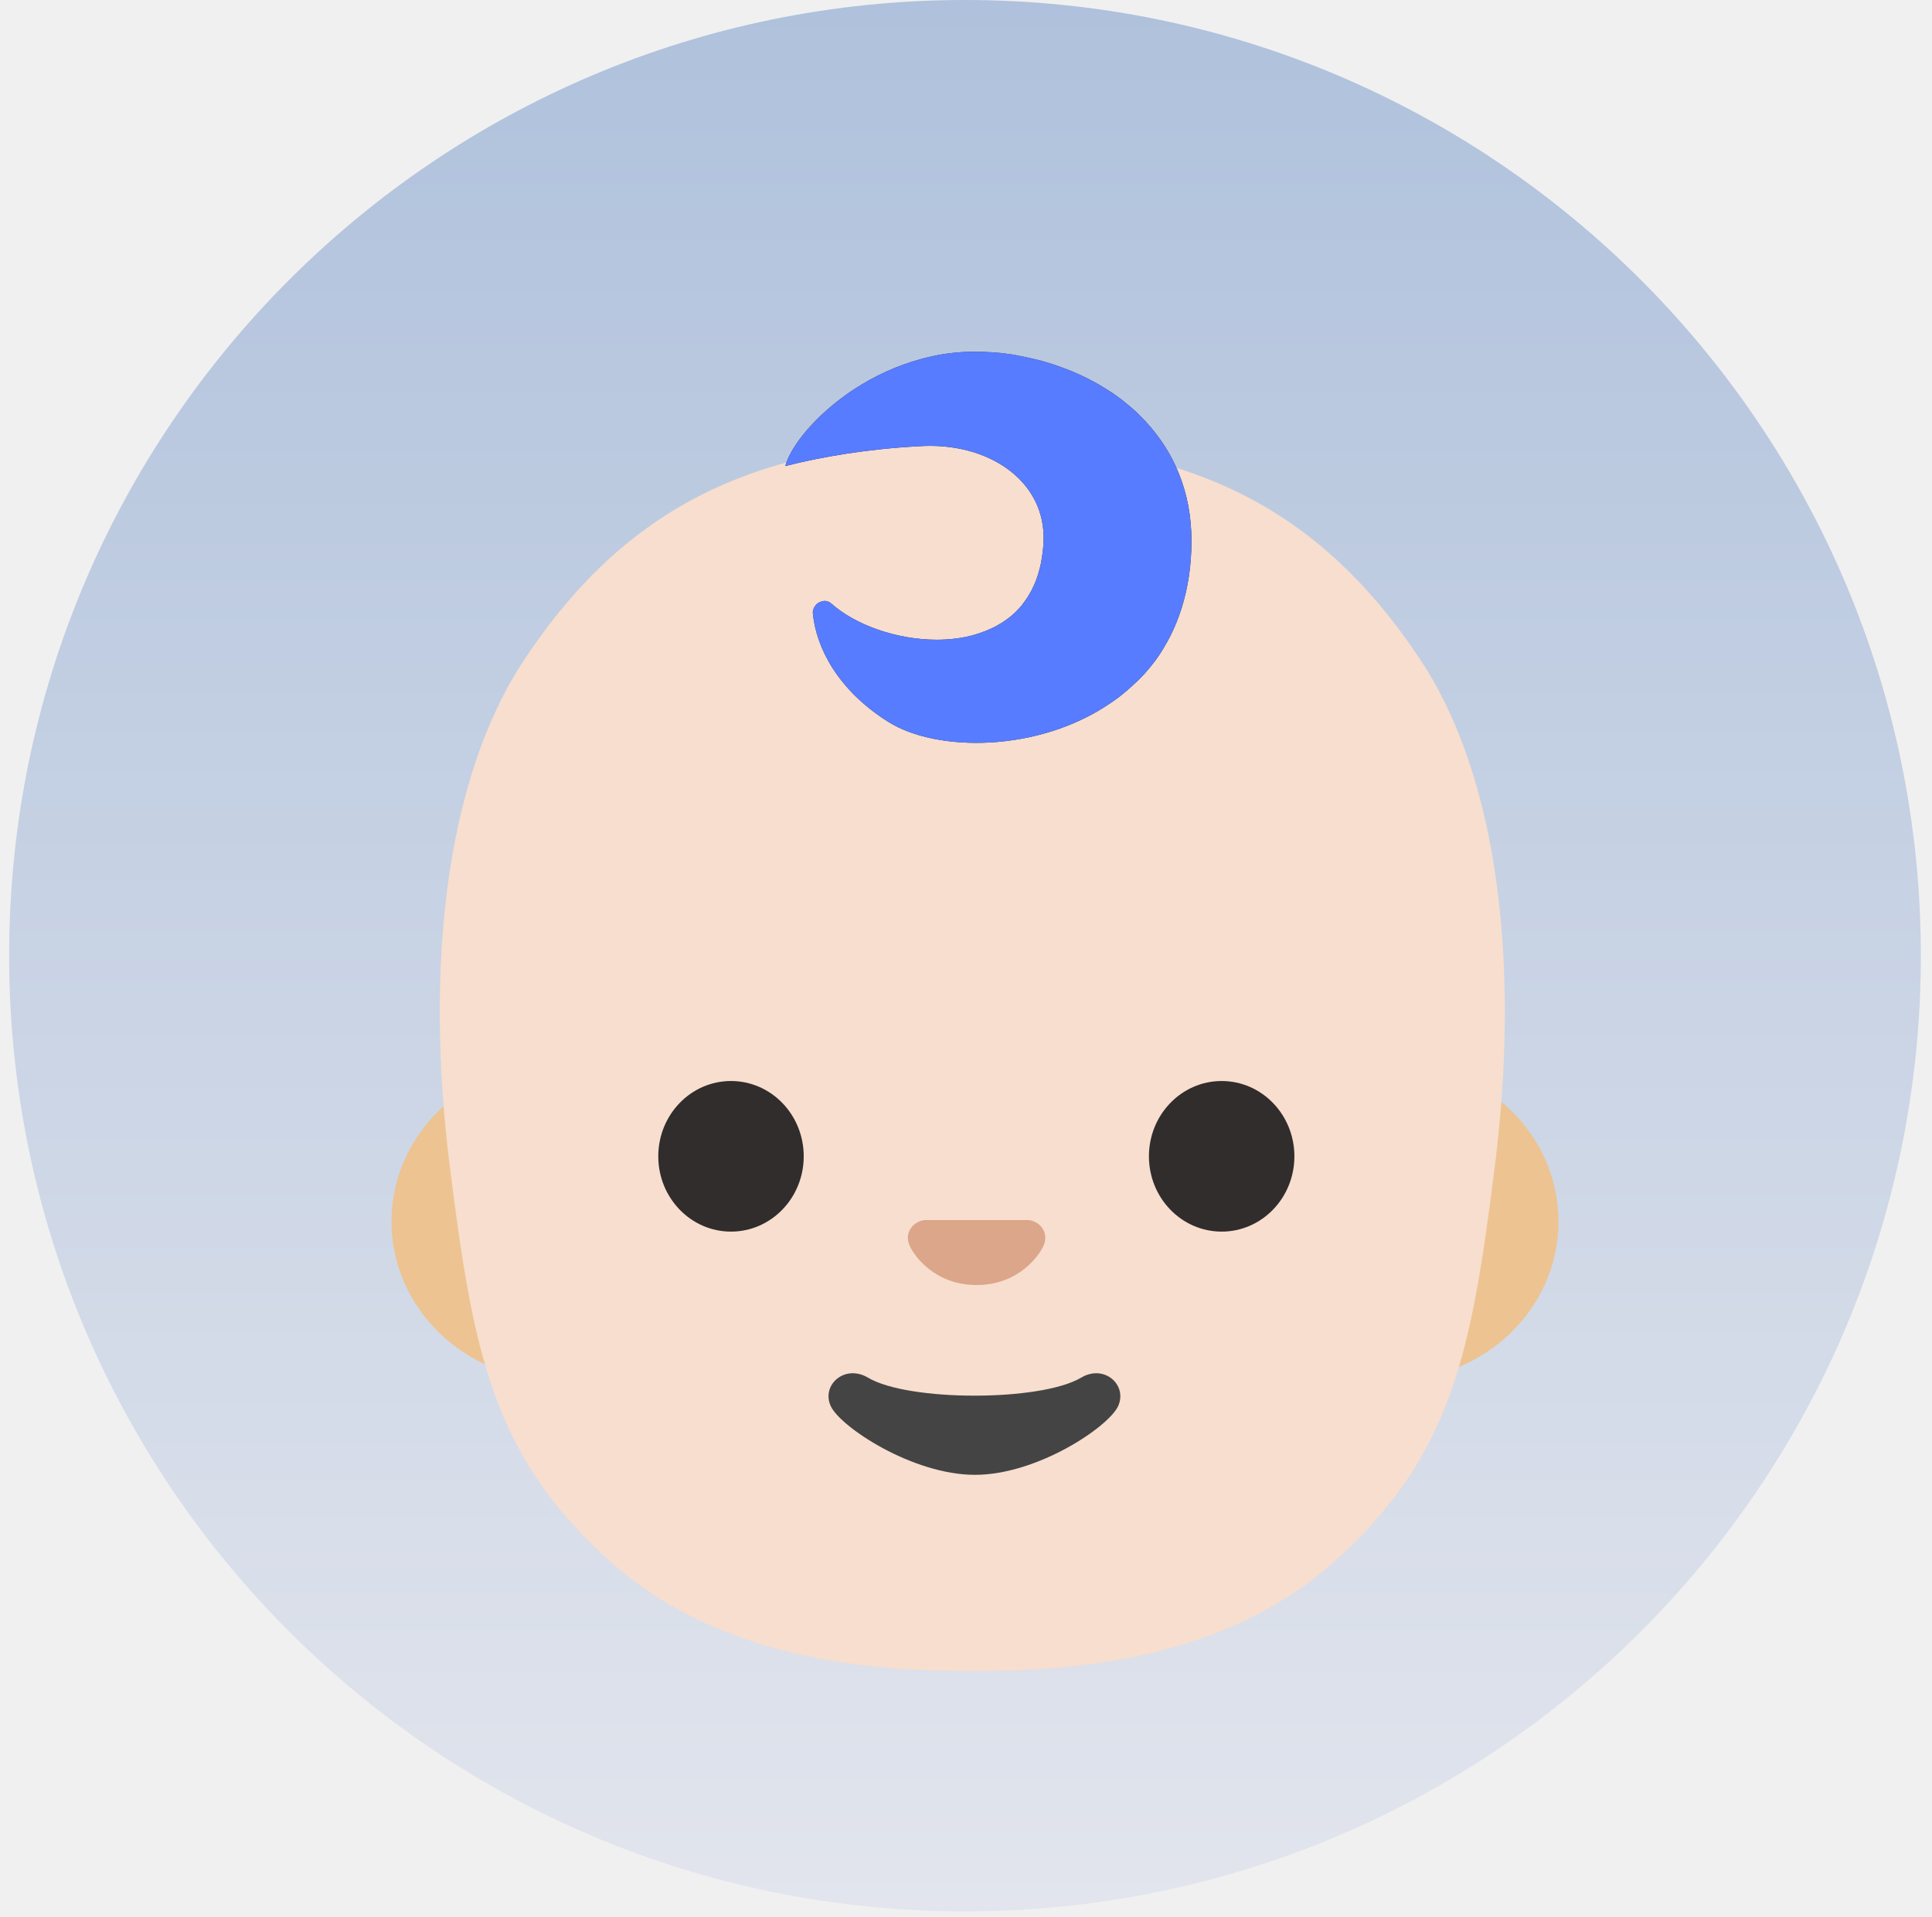
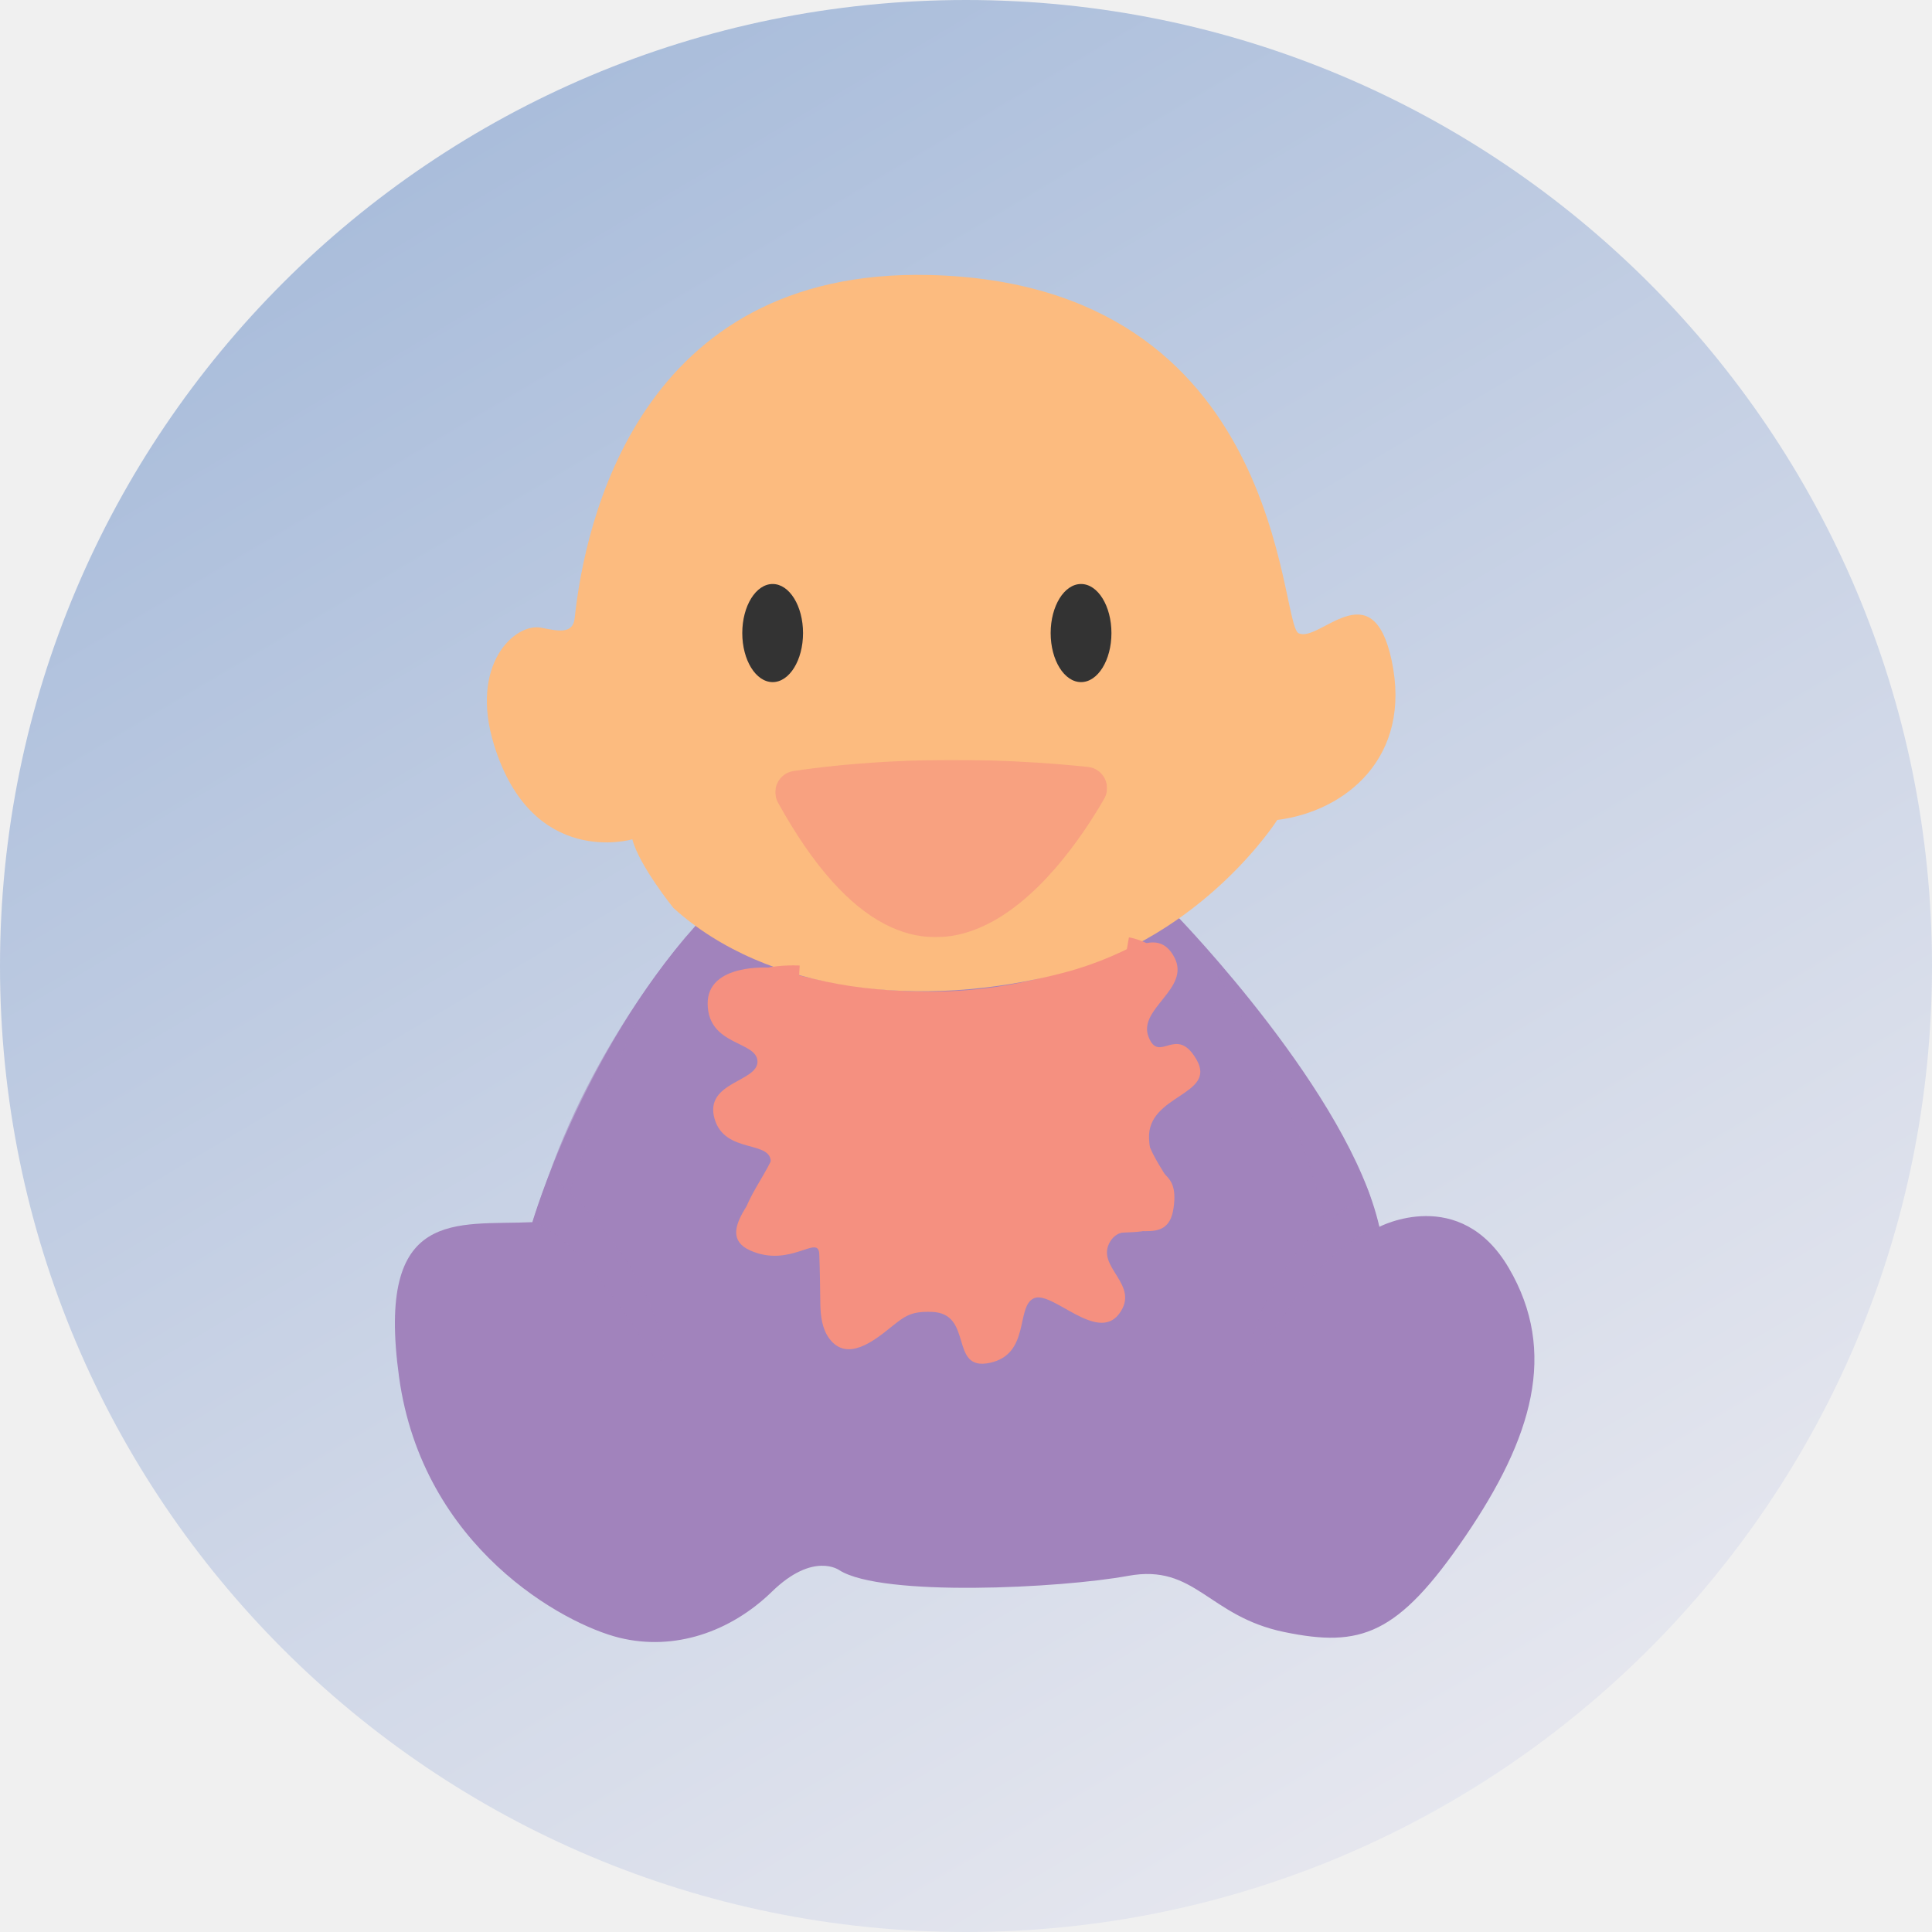
- <svg xmlns="http://www.w3.org/2000/svg" width="127" height="126" viewBox="0 0 127 126" fill="none">
-   <circle cx="63.434" cy="62.833" r="62.833" fill="url(#paint0_linear_4741_2342)" />
-   <path d="M91.646 69.91H36.535C30.596 69.91 25.734 74.588 25.734 80.313C25.734 86.03 30.596 90.715 36.535 90.715H91.646C97.585 90.715 102.447 86.038 102.447 80.313C102.454 74.588 97.592 69.91 91.646 69.91Z" fill="#EDC391" />
-   <path d="M93.425 43.463C86.335 32.677 77.195 28.988 63.915 28.988C50.635 28.988 41.494 32.67 34.404 43.463C29.211 51.372 27.956 63.803 29.557 76.611C31.099 88.924 32.376 95.682 40.019 102.58C46.659 108.57 55.674 109.862 63.406 109.862H64.424C72.156 109.862 81.178 108.57 87.811 102.58C95.454 95.682 96.73 88.924 98.272 76.611C99.873 63.803 98.619 51.364 93.425 43.463Z" fill="#F7DECE" />
-   <path d="M74.905 44.642C75.008 44.531 75.111 44.428 75.215 44.317C75.288 44.236 75.362 44.147 75.436 44.066C75.606 43.867 75.768 43.668 75.923 43.461L75.989 43.373C76.137 43.173 76.27 42.967 76.403 42.753C76.439 42.694 76.476 42.627 76.513 42.568C76.638 42.355 76.764 42.141 76.882 41.912C76.904 41.875 76.919 41.845 76.934 41.809C77.214 41.255 77.457 40.658 77.657 40.031L77.679 39.964C78.085 38.658 78.321 37.205 78.321 35.567C78.321 32.291 77.14 29.702 75.34 27.747C75.318 27.725 75.303 27.71 75.288 27.688C75.148 27.54 75.001 27.393 74.853 27.245L74.765 27.157C74.593 26.993 74.416 26.836 74.233 26.684C74.086 26.559 73.938 26.441 73.791 26.323C73.754 26.294 73.717 26.271 73.688 26.242L73.201 25.888C73.171 25.873 73.149 25.851 73.119 25.836C72.529 25.438 71.917 25.084 71.282 24.781C71.26 24.766 71.231 24.759 71.209 24.744C71.024 24.656 70.84 24.575 70.655 24.493L70.486 24.42C70.323 24.353 70.161 24.287 69.999 24.228C69.94 24.206 69.873 24.183 69.814 24.161C69.659 24.102 69.504 24.051 69.357 23.999L69.158 23.933C69.003 23.881 68.855 23.837 68.7 23.793C68.634 23.77 68.567 23.756 68.494 23.733C68.339 23.689 68.184 23.652 68.029 23.615L67.837 23.571C67.667 23.534 67.498 23.497 67.335 23.46C67.284 23.453 67.232 23.438 67.18 23.431C66.745 23.335 66.31 23.269 65.875 23.217C65.816 23.21 65.757 23.21 65.698 23.202C65.543 23.188 65.395 23.173 65.24 23.165C65.152 23.158 65.07 23.158 64.982 23.151C64.856 23.143 64.739 23.136 64.62 23.136C64.525 23.136 64.429 23.128 64.325 23.128C64.259 23.128 64.192 23.121 64.133 23.121H64.06C63.742 23.121 63.425 23.136 63.115 23.158C63.056 23.165 62.997 23.165 62.938 23.173C62.621 23.202 62.311 23.232 62.016 23.283C58.394 23.874 55.465 25.777 53.635 27.636C52.536 28.75 51.835 29.849 51.621 30.639H51.629C53.974 30.041 57.007 29.517 60.386 29.34C64.96 29.023 68.781 31.628 68.597 35.626C68.575 36.106 68.516 36.556 68.435 36.976L68.412 37.102C68.376 37.264 68.331 37.426 68.287 37.581C68.265 37.655 68.243 37.729 68.228 37.795C68.184 37.928 68.139 38.061 68.088 38.194C68.058 38.275 68.022 38.356 67.985 38.437C67.933 38.555 67.881 38.666 67.83 38.769C67.785 38.858 67.741 38.939 67.689 39.02C67.638 39.116 67.579 39.212 67.52 39.3C67.461 39.389 67.394 39.477 67.335 39.566C67.284 39.639 67.232 39.713 67.173 39.787C67.077 39.905 66.974 40.016 66.871 40.119C66.841 40.149 66.812 40.185 66.782 40.215C66.642 40.355 66.494 40.481 66.339 40.606C66.31 40.628 66.273 40.65 66.243 40.672C66.118 40.77 65.987 40.861 65.853 40.945C65.808 40.968 65.771 40.997 65.727 41.019C65.594 41.1 65.462 41.174 65.329 41.24C65.284 41.263 65.248 41.285 65.203 41.3C65.063 41.366 64.915 41.432 64.761 41.491C64.731 41.506 64.694 41.521 64.657 41.528C64.488 41.595 64.318 41.654 64.141 41.705C64.126 41.713 64.111 41.713 64.097 41.72C63.3 41.956 62.444 42.059 61.574 42.059C58.947 42.059 56.225 41.086 54.661 39.691C54.531 39.574 54.363 39.508 54.188 39.507C54.152 39.507 54.115 39.522 54.085 39.529C54.056 39.536 54.019 39.536 53.989 39.551C53.945 39.566 53.901 39.581 53.856 39.603C53.783 39.639 53.724 39.684 53.665 39.736C53.65 39.75 53.643 39.765 53.628 39.78C53.576 39.839 53.532 39.913 53.495 39.986C53.488 40.001 53.488 40.008 53.48 40.023C53.443 40.119 53.421 40.23 53.436 40.348C53.657 42.576 55.059 45.365 58.394 47.46C61.566 49.459 68.243 49.481 72.994 46.228L73.127 46.139C73.267 46.036 73.415 45.933 73.555 45.829C73.614 45.785 73.68 45.733 73.739 45.682C73.946 45.52 74.145 45.35 74.337 45.173L74.624 44.907C74.728 44.826 74.816 44.73 74.905 44.642Z" fill="#312D2D" />
-   <path d="M74.905 44.642C75.008 44.531 75.111 44.428 75.215 44.317C75.288 44.236 75.362 44.147 75.436 44.066C75.606 43.867 75.768 43.668 75.923 43.461L75.989 43.373C76.137 43.173 76.27 42.967 76.403 42.753C76.439 42.694 76.476 42.627 76.513 42.568C76.638 42.355 76.764 42.141 76.882 41.912C76.904 41.875 76.919 41.845 76.934 41.809C77.214 41.255 77.457 40.658 77.657 40.031L77.679 39.964C78.085 38.658 78.321 37.205 78.321 35.567C78.321 32.291 77.14 29.702 75.34 27.747C75.318 27.725 75.303 27.71 75.288 27.688C75.148 27.54 75.001 27.393 74.853 27.245L74.765 27.157C74.593 26.993 74.416 26.836 74.233 26.684C74.086 26.559 73.938 26.441 73.791 26.323C73.754 26.294 73.717 26.271 73.688 26.242L73.201 25.888C73.171 25.873 73.149 25.851 73.119 25.836C72.529 25.438 71.917 25.084 71.282 24.781C71.26 24.766 71.231 24.759 71.209 24.744C71.024 24.656 70.84 24.575 70.655 24.493L70.486 24.42C70.323 24.353 70.161 24.287 69.999 24.228C69.94 24.206 69.873 24.183 69.814 24.161C69.659 24.102 69.504 24.051 69.357 23.999L69.158 23.933C69.003 23.881 68.855 23.837 68.7 23.793C68.634 23.77 68.567 23.756 68.494 23.733C68.339 23.689 68.184 23.652 68.029 23.615L67.837 23.571C67.667 23.534 67.498 23.497 67.335 23.46C67.284 23.453 67.232 23.438 67.18 23.431C66.745 23.335 66.31 23.269 65.875 23.217C65.816 23.21 65.757 23.21 65.698 23.202C65.543 23.188 65.395 23.173 65.24 23.165C65.152 23.158 65.07 23.158 64.982 23.151C64.856 23.143 64.739 23.136 64.62 23.136C64.525 23.136 64.429 23.128 64.325 23.128C64.259 23.128 64.192 23.121 64.133 23.121H64.06C63.742 23.121 63.425 23.136 63.115 23.158C63.056 23.165 62.997 23.165 62.938 23.173C62.621 23.202 62.311 23.232 62.016 23.283C58.394 23.874 55.465 25.777 53.635 27.636C52.536 28.75 51.835 29.849 51.621 30.639H51.629C53.974 30.041 57.007 29.517 60.386 29.34C64.96 29.023 68.781 31.628 68.597 35.626C68.575 36.106 68.516 36.556 68.435 36.976L68.412 37.102C68.376 37.264 68.331 37.426 68.287 37.581C68.265 37.655 68.243 37.729 68.228 37.795C68.184 37.928 68.139 38.061 68.088 38.194C68.058 38.275 68.022 38.356 67.985 38.437C67.933 38.555 67.881 38.666 67.83 38.769C67.785 38.858 67.741 38.939 67.689 39.02C67.638 39.116 67.579 39.212 67.52 39.3C67.461 39.389 67.394 39.477 67.335 39.566C67.284 39.639 67.232 39.713 67.173 39.787C67.077 39.905 66.974 40.016 66.871 40.119C66.841 40.149 66.812 40.185 66.782 40.215C66.642 40.355 66.494 40.481 66.339 40.606C66.31 40.628 66.273 40.65 66.243 40.672C66.118 40.77 65.987 40.861 65.853 40.945C65.808 40.968 65.771 40.997 65.727 41.019C65.594 41.1 65.462 41.174 65.329 41.24C65.284 41.263 65.248 41.285 65.203 41.3C65.063 41.366 64.915 41.432 64.761 41.491C64.731 41.506 64.694 41.521 64.657 41.528C64.488 41.595 64.318 41.654 64.141 41.705C64.126 41.713 64.111 41.713 64.097 41.72C63.3 41.956 62.444 42.059 61.574 42.059C58.947 42.059 56.225 41.086 54.661 39.691C54.531 39.574 54.363 39.508 54.188 39.507C54.152 39.507 54.115 39.522 54.085 39.529C54.056 39.536 54.019 39.536 53.989 39.551C53.945 39.566 53.901 39.581 53.856 39.603C53.783 39.639 53.724 39.684 53.665 39.736C53.65 39.75 53.643 39.765 53.628 39.78C53.576 39.839 53.532 39.913 53.495 39.986C53.488 40.001 53.488 40.008 53.48 40.023C53.443 40.119 53.421 40.23 53.436 40.348C53.657 42.576 55.059 45.365 58.394 47.46C61.566 49.459 68.243 49.481 72.994 46.228L73.127 46.139C73.267 46.036 73.415 45.933 73.555 45.829C73.614 45.785 73.68 45.733 73.739 45.682C73.946 45.52 74.145 45.35 74.337 45.173L74.624 44.907C74.728 44.826 74.816 44.73 74.905 44.642Z" fill="#577CFF" />
-   <path d="M67.937 80.294C67.838 80.253 67.733 80.226 67.627 80.213H60.766C60.662 80.228 60.559 80.25 60.456 80.294C59.836 80.545 59.489 81.194 59.785 81.873C60.08 82.559 61.444 84.484 64.196 84.484C66.948 84.484 68.313 82.559 68.608 81.873C68.896 81.187 68.556 80.545 67.937 80.294Z" fill="#DBA689" />
-   <path d="M48.052 80.973C50.693 80.973 52.833 78.757 52.833 76.023C52.833 73.289 50.693 71.072 48.052 71.072C45.412 71.072 43.272 73.289 43.272 76.023C43.272 78.757 45.412 80.973 48.052 80.973Z" fill="#312D2D" />
-   <path d="M80.306 80.973C82.946 80.973 85.087 78.757 85.087 76.023C85.087 73.289 82.946 71.072 80.306 71.072C77.666 71.072 75.525 73.289 75.525 76.023C75.525 78.757 77.666 80.973 80.306 80.973Z" fill="#312D2D" />
-   <path d="M71.068 90.575C68.412 92.154 59.706 92.154 57.058 90.575C55.531 89.668 53.974 91.055 54.608 92.442C55.228 93.807 59.979 96.964 64.088 96.964C68.191 96.964 72.883 93.807 73.502 92.442C74.129 91.055 72.588 89.668 71.068 90.575Z" fill="#444444" />
+ <svg xmlns="http://www.w3.org/2000/svg" xmlns:xlink="http://www.w3.org/1999/xlink" width="100" height="100">
  <defs>
-     <linearGradient id="paint0_linear_4741_2342" x1="63.434" y1="0" x2="63.434" y2="125.665" gradientUnits="userSpaceOnUse">
-       <stop stop-color="#AFC1DC" />
-       <stop offset="1" stop-color="#E2E5ED" />
+     <path id="d" d="M.057.085h6.786v9.538H.057z" />
+     <path id="f" d="M.061.052h6.834v8.933H.06z" />
+     <path id="h" d="M0 101.875V.125h99.167v101.75" />
+     <path id="j" d="M.028.088h7.635v13.797H.028z" />
+     <path id="l" d="M.032.03h9.824v15.836H.032z" />
+     <path id="n" d="M0 101.875V.125h99.167v101.75" />
+     <path id="p" d="M.13.002H17.3v9.173H.13z" />
+     <linearGradient id="b" x1="15.29%" x2="84.716%" y1="-8.601%" y2="108.601%">
+       <stop offset="0%" stop-color="#9EB5D7" />
+       <stop offset="49%" stop-color="#C8D2E5" />
+       <stop offset="100%" stop-color="#F0EEF2" />
    </linearGradient>
+     <circle id="a" cx="50" cy="50" r="50" />
  </defs>
+   <g fill="none" fill-rule="evenodd">
+     <mask id="c" fill="#fff">
+       <use xlink:href="#a" />
+     </mask>
+     <use fill="url(#b)" fill-rule="nonzero" xlink:href="#a" />
+     <path fill="#A183BC" d="M27.557 63.259s2.55-8.72 8.44-15.338c0 0 23.846-.714 25.035-.391 0 0 8.822 9.114 10.363 15.97 0 0 4.175-2.197 6.708 2.145 2.532 4.34 1.222 8.77-2.266 13.886-3.49 5.117-5.408 5.757-9.362 4.943-3.954-.815-4.594-3.547-8.082-2.908-3.49.64-12.735 1.105-14.944-.29 0 0-1.338-.989-3.49 1.104-2.15 2.094-5.058 3.09-7.907 2.388-2.85-.702-10.176-4.656-11.397-13.494-1.22-8.838 2.989-7.832 6.902-8.015" mask="url(#c)" />
+     <g mask="url(#c)">
+       <g transform="translate(27.5 60.833)">
+         <mask id="e" fill="#fff">
+           <use xlink:href="#d" />
+         </mask>
+         <path fill="#A183BC" fill-opacity=".57" d="M6.403 9.51C5.302 7.706 2.247 2.995.057 2.425c0 0 .602-1.79.804-2.31.19-.487 5.74 4.894 5.981 9.26.014.245-.31.344-.439.135" mask="url(#e)" />
+       </g>
+     </g>
+     <g mask="url(#c)">
+       <g transform="translate(.333 -1)">
+         <g transform="translate(64.167 62.667)">
+           <mask id="g" fill="#fff">
+             <use xlink:href="#f" />
+           </mask>
+           <path fill="#A183BC" fill-opacity=".57" d="M6.356.052S1.114 2.672.065 8.749c-.039.223.263.33.372.132C1.51 6.923 4.133 2.633 6.895 1.833L6.356.052z" mask="url(#g)" />
+         </g>
+         <mask id="i" fill="#fff">
+           <use xlink:href="#h" />
+         </mask>
+         <path fill="#F59080" d="M39.557 51.087s-3.306-.264-3.262 1.896c.044 2.16 2.549 1.89 2.579 2.954.03 1.065-2.755 1.058-2.226 2.954.529 1.896 3.042 1.069 2.91 2.342-.133 1.273-3.13 3.566-1.059 4.491 2.07.925 3.527-.866 3.573.18.037.858.04 1.722.055 2.587.011.636.094 1.307.48 1.813.915 1.197 2.3.094 3.148-.587.773-.622 1.072-.848 2.14-.814 2.186.07.877 3.082 2.993 2.64 2.116-.44 1.35-2.902 2.285-3.341.936-.44 3.27 2.324 4.416.805 1.146-1.52-1.253-2.42-.463-3.74.79-1.32 2.976.457 3.285-1.747.308-2.204-1.173-1.325-1.27-3.594-.097-2.27 3.518-2.226 2.46-4.077-1.058-1.852-1.938.258-2.49-1.194-.552-1.451 2.19-2.48 1.344-4.097-.846-1.616-2.257-.107-2.462-.73 0 0-6.929 4.654-18.436 1.26" mask="url(#i)" />
+         <path fill="#FCBB7F" d="M27.68 33.491c.842.164 1.643.36 1.732-.492.516-4.892 3.3-18.124 18.352-17.765 18.454.44 18.089 18.036 19.117 18.541 1.065.524 3.813-3.29 4.817 1.406 1.076 5.035-2.404 7.821-5.92 8.26 0 0-3.822 6.028-11.112 7.922-7.29 1.893-15.283 1.03-20.146-3.37 0 0-1.776-2.2-2.123-3.551 0 0-5.173 1.533-7.156-4.877-1.294-4.183 1.079-6.338 2.44-6.074" mask="url(#i)" />
+       </g>
+     </g>
+     <g mask="url(#c)">
+       <g transform="translate(28.333 47.833)">
+         <mask id="k" fill="#fff">
+           <use xlink:href="#j" />
+         </mask>
+         <path fill="#A183BC" fill-opacity=".57" d="M1.16 13.885S4.396 3.625 7.663.088c0 0-4.956 5.384-7.635 13.028l1.132.769z" mask="url(#k)" />
+       </g>
+     </g>
+     <g mask="url(#c)">
+       <g transform="translate(61 47.5)">
+         <mask id="m" fill="#fff">
+           <use xlink:href="#l" />
+         </mask>
+         <path fill="#A183BC" fill-opacity=".57" d="M.032.03S7.49 8.367 9.856 14.218l-2.302 1.648S6.77 9.512.032.03" mask="url(#m)" />
+       </g>
+     </g>
+     <g mask="url(#c)">
+       <g transform="translate(.333 -1)">
+         <path stroke="#F59080" stroke-width="1.25" d="M41.023 51.6s-3.499-.199-2.849 1.651c.65 1.85 2.5.787 2.15 2.569-.35 1.782-3.532 1.632-2.65 3.082.883 1.45 2.55.15 2.75 1.35.2 1.2-2.6 4-1.3 4.35 1.3.35 3.1-.75 3.5.3.4 1.05-.3 4.7 1.101 4.7 1.4 0 2.25-2.3 4.35-1.75 2.1.55 1.8 3.25 2.75 2.9.95-.35.75-2.65 2.2-3.2 1.45-.55 3.15 1.75 3.701 1.05.55-.7-1.2-2.6-.65-3.65.55-1.05 2.2-.65 2.85-.9.65-.25 1.268-.717.384-2.134-.49-.784-1.01-1.715-1.03-2.665-.018-.855.932-1.447 1.62-1.809.123-.065.252-.126.355-.22.102-.096.177-.233.16-.371-.029-.23-.287-.358-.518-.384-.305-.033-.61-.018-.903-.132-.666-.26-.785-1.23-.825-1.845-.054-.828.346-1.557.857-2.183 1.429-1.75-1.033-2.177-1.033-2.177" />
+         <mask id="o" fill="#fff">
+           <use xlink:href="#n" />
+         </mask>
+         <path fill="#333" d="M57.195 33.768c0 1.402-.704 2.538-1.573 2.538s-1.573-1.136-1.573-2.538.704-2.54 1.573-2.54 1.573 1.138 1.573 2.54m-15.963 0c0 1.402-.704 2.538-1.572 2.538-.869 0-1.573-1.136-1.573-2.538s.704-2.54 1.573-2.54c.868 0 1.572 1.138 1.572 2.54" mask="url(#o)" />
+       </g>
+     </g>
+     <g mask="url(#c)">
+       <g transform="translate(40 39.333)">
+         <mask id="q" fill="#fff">
+           <use xlink:href="#p" />
+         </mask>
+         <path fill="#F59080" fill-opacity=".6" d="M1.072.576C3.604.194 9.126-.381 16.31.363c.795.082 1.243.96.842 1.651C14.852 5.99 7.784 15.812.27 2.21A1.107 1.107 0 011.072.576" mask="url(#q)" />
+       </g>
+     </g>
+   </g>
</svg>
